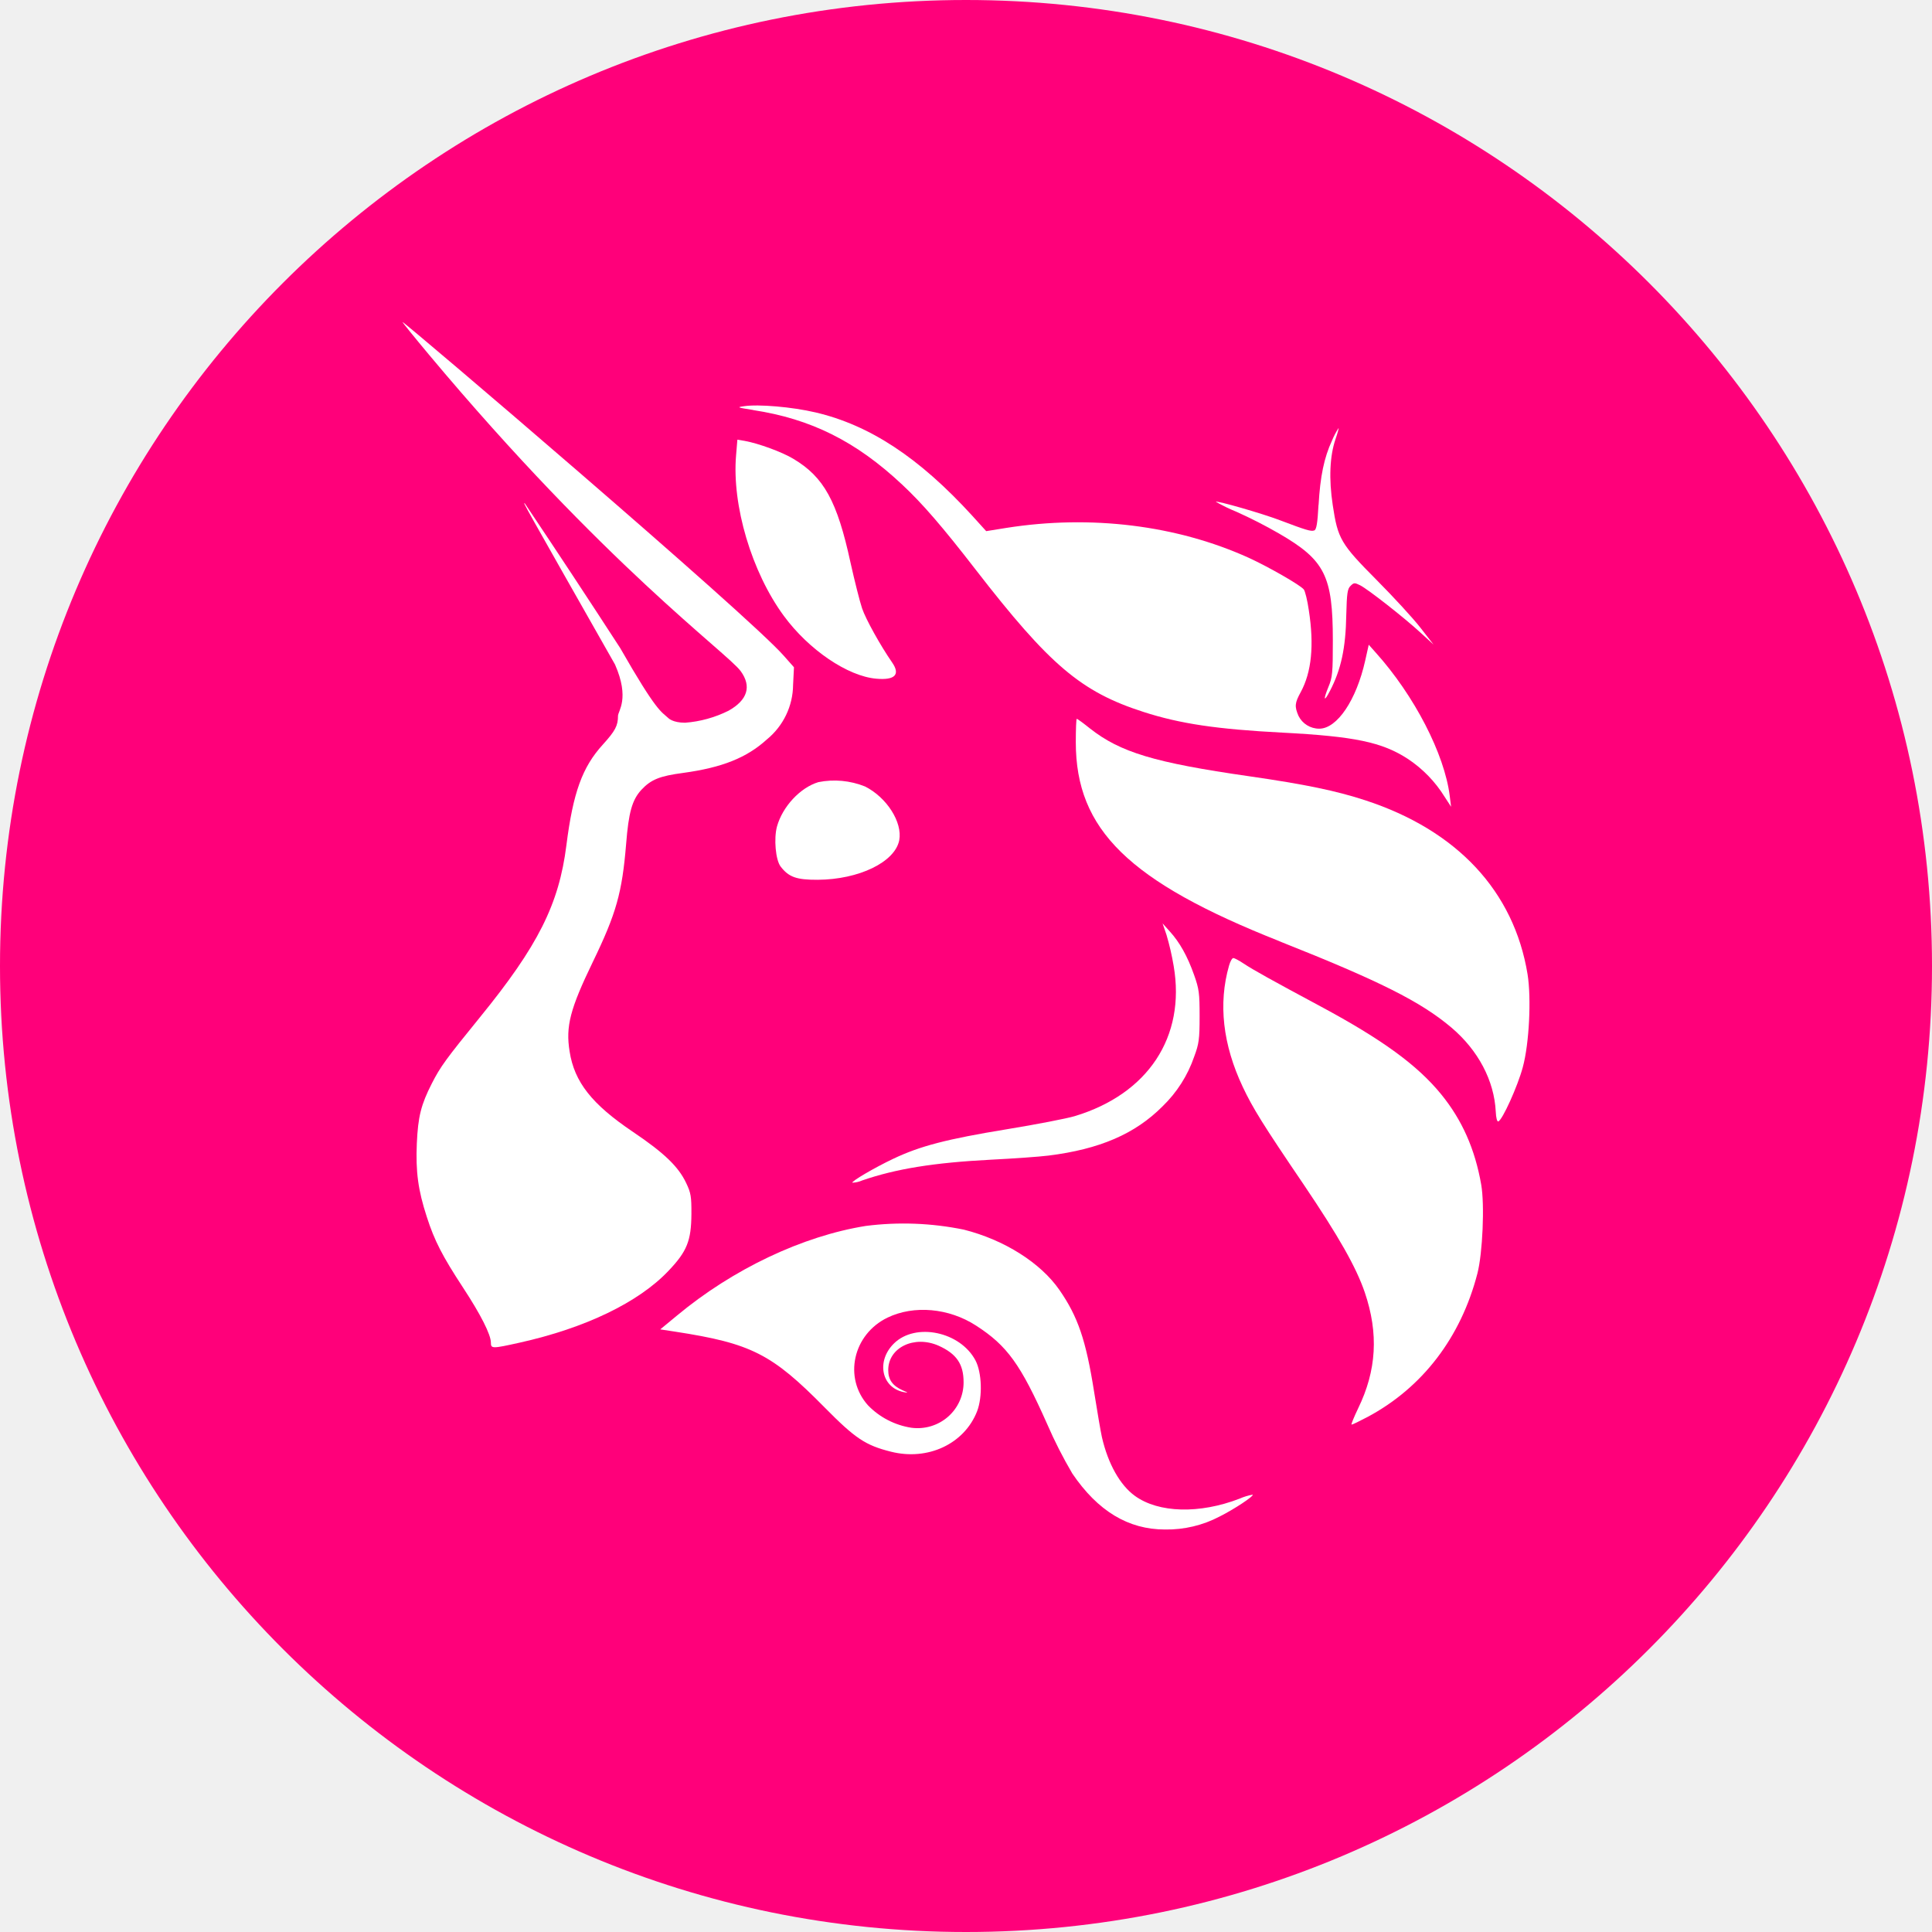
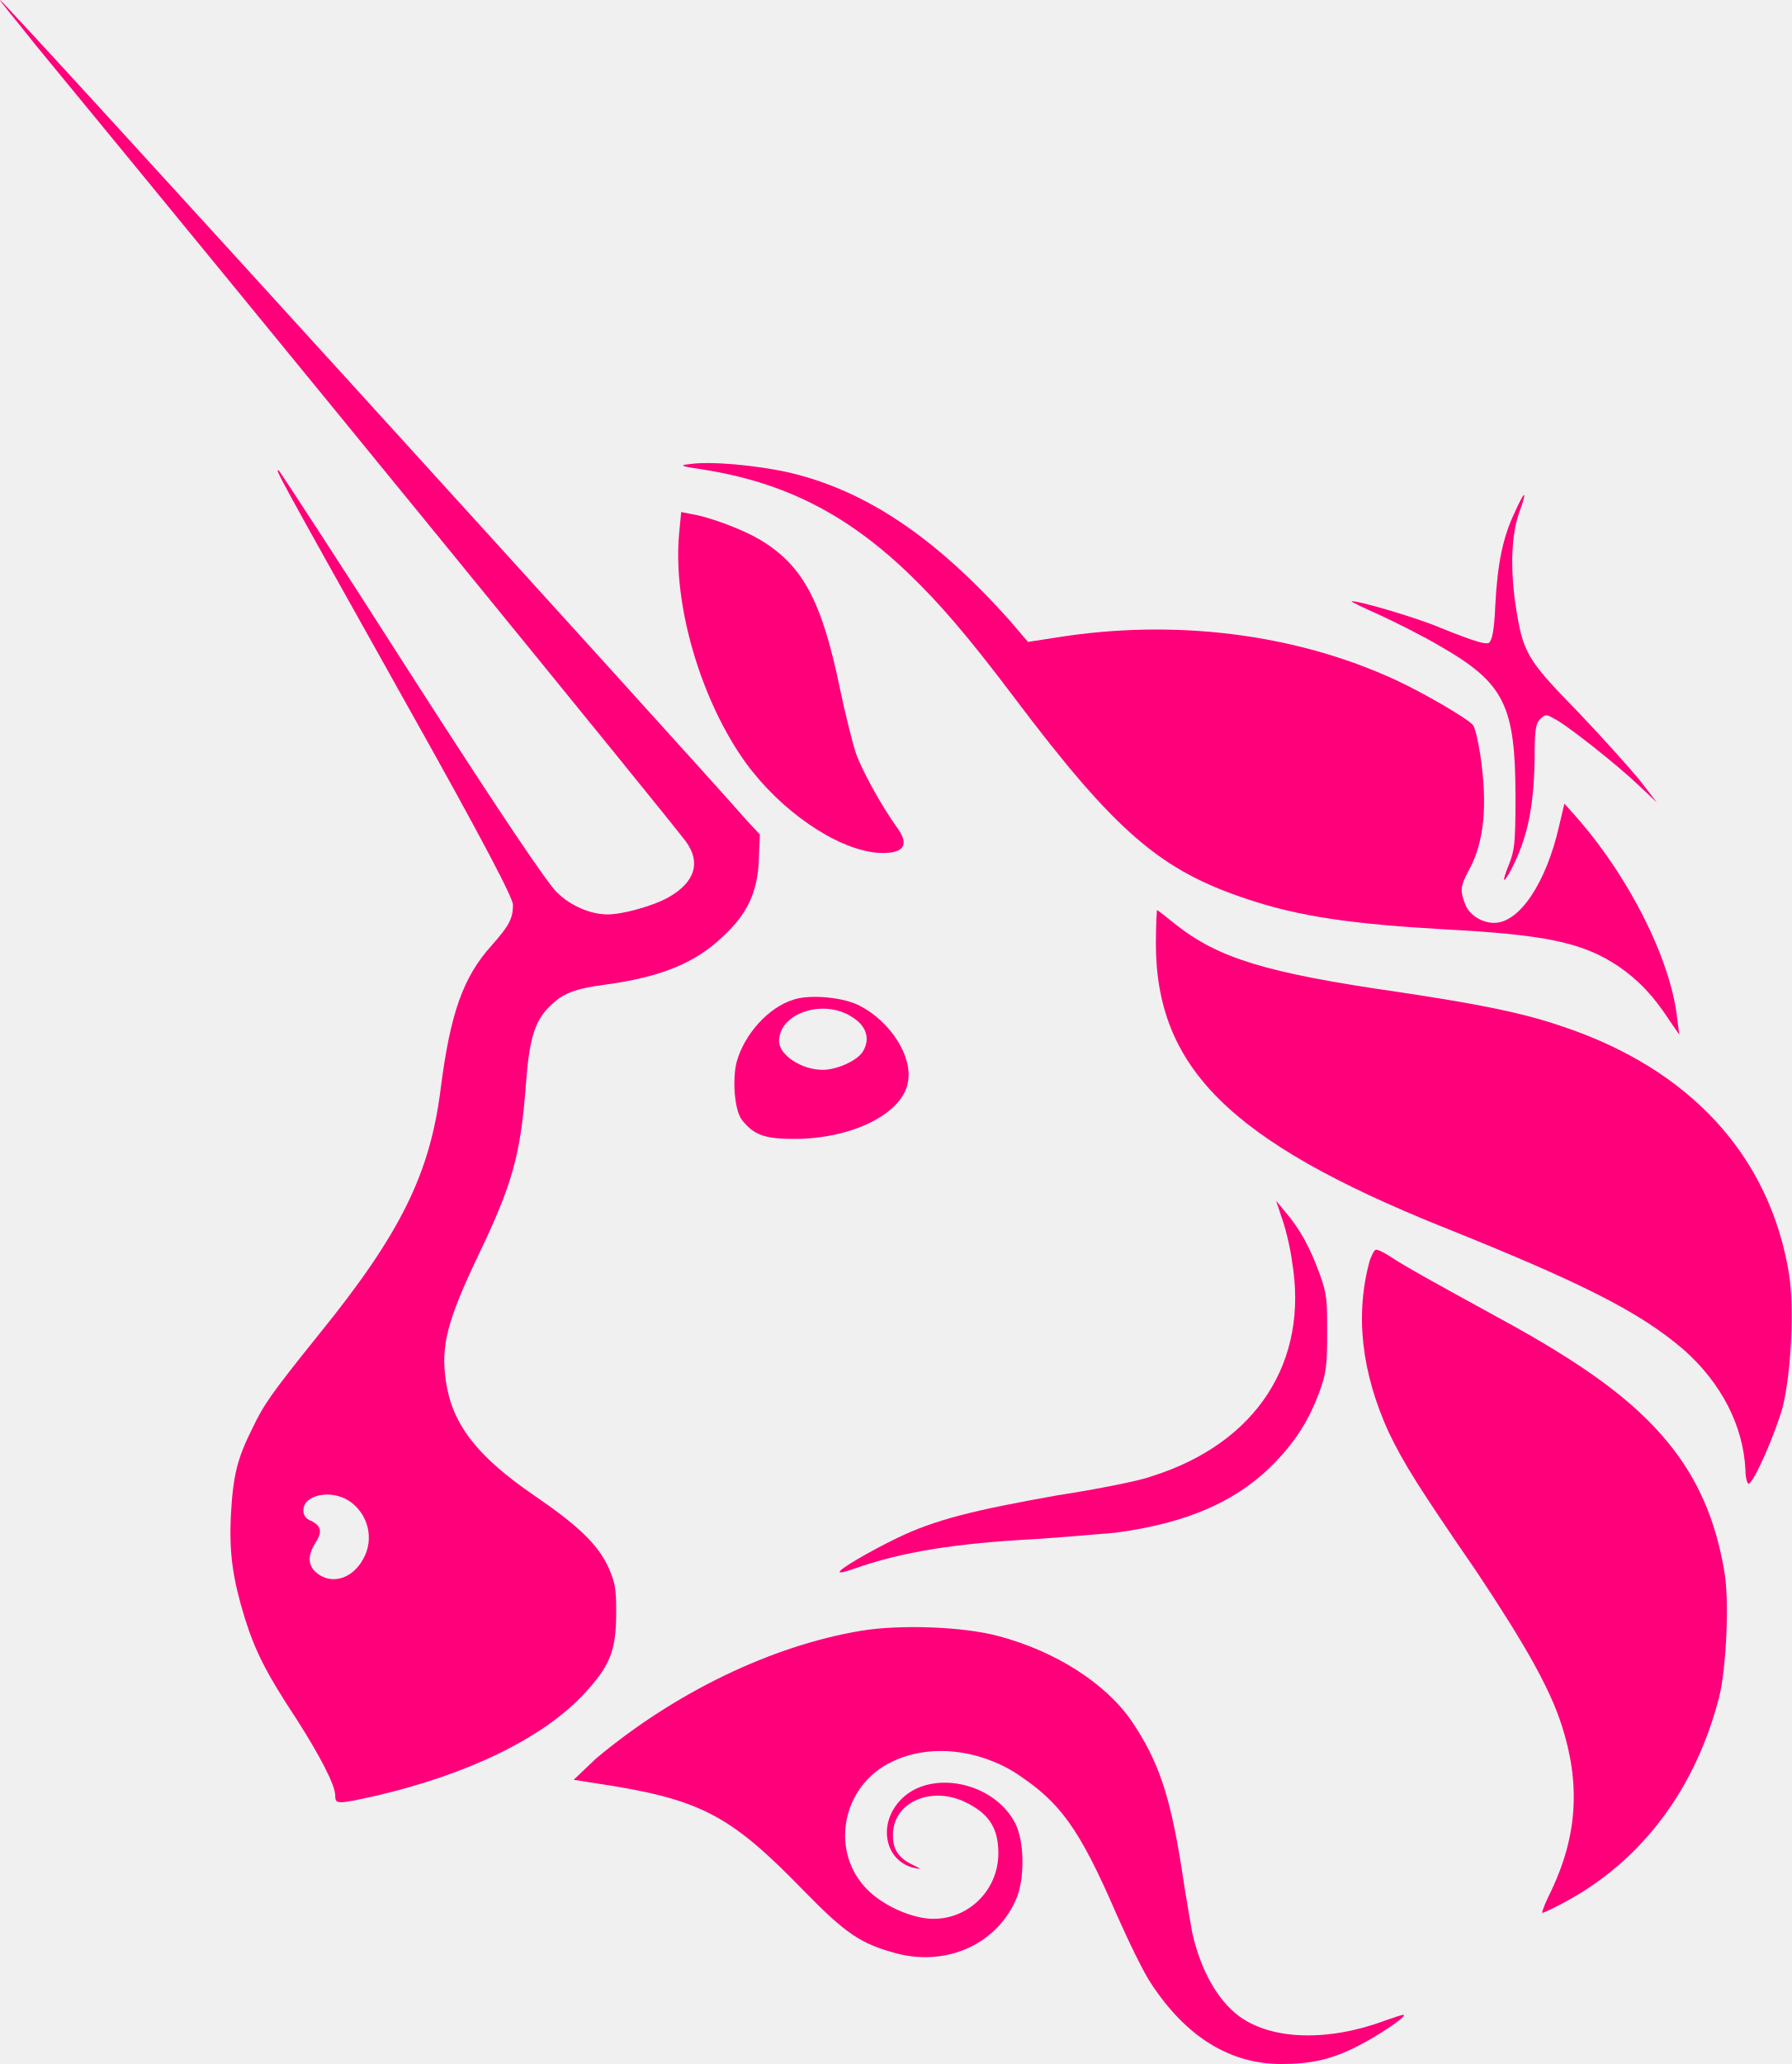
- <svg xmlns="http://www.w3.org/2000/svg" xmlns:xlink="http://www.w3.org/1999/xlink" width="24px" height="24px" viewBox="0 0 24 24" version="1.1">
-   <defs>
-     <circle id="path-1" cx="12" cy="12" r="12" />
-   </defs>
-   <g id="ICO" stroke="none" stroke-width="1" fill="none" fill-rule="evenodd">
-     <g id="Desktop-Home-Default-Dark" transform="translate(-580, -9693)">
-       <g id="footer" transform="translate(159.9999, 9589)">
-         <g id="ido-dao" transform="translate(420.0001, 104)">
-           <mask id="mask-2" fill="white">
-             <use xlink:href="#path-1" />
-           </mask>
-           <use id="Mask" fill="#FF007A" xlink:href="#path-1" />
-           <g id="Home-_-Uniswap-Protocol-0" mask="url(#mask-2)" fill="#FFFFFF" fill-rule="nonzero">
-             <g transform="translate(5, 4)">
-               <path d="M4.355,1.093 C4.158,1.062 4.149,1.059 4.243,1.046 C4.421,1.019 4.841,1.055 5.13,1.123 C5.806,1.281 6.42,1.686 7.077,2.406 L7.251,2.598 L7.5,2.558 C8.551,2.392 9.619,2.524 10.514,2.93 C10.76,3.043 11.148,3.265 11.196,3.322 C11.212,3.341 11.241,3.457 11.259,3.583 C11.326,4.018 11.293,4.349 11.158,4.598 C11.084,4.733 11.08,4.775 11.13,4.892 C11.178,4.99 11.278,5.052 11.388,5.052 C11.61,5.052 11.849,4.698 11.959,4.206 L12.003,4.009 L12.09,4.107 C12.57,4.641 12.945,5.369 13.009,5.887 L13.026,6.022 L12.946,5.899 C12.83,5.711 12.675,5.551 12.49,5.428 C12.169,5.219 11.829,5.148 10.931,5.101 C10.119,5.059 9.66,4.991 9.205,4.844 C8.43,4.595 8.04,4.264 7.119,3.075 C6.71,2.546 6.458,2.254 6.206,2.019 C5.635,1.483 5.073,1.203 4.355,1.094 L4.355,1.093 Z" id="Path" />
-               <path d="M11.38,2.272 C11.4,1.919 11.448,1.685 11.547,1.472 C11.569,1.418 11.596,1.367 11.628,1.318 C11.633,1.318 11.616,1.38 11.59,1.456 C11.519,1.664 11.506,1.947 11.556,2.276 C11.619,2.694 11.654,2.755 12.102,3.206 C12.313,3.418 12.557,3.684 12.646,3.799 L12.808,4.007 L12.646,3.859 C12.449,3.677 11.996,3.321 11.895,3.27 C11.828,3.237 11.818,3.237 11.777,3.278 C11.738,3.315 11.731,3.371 11.724,3.637 C11.717,4.052 11.659,4.318 11.521,4.583 C11.446,4.729 11.435,4.697 11.502,4.534 C11.552,4.414 11.557,4.36 11.557,3.958 C11.557,3.153 11.459,2.958 10.889,2.628 C10.718,2.529 10.541,2.439 10.361,2.358 C10.272,2.322 10.186,2.28 10.103,2.233 C10.118,2.217 10.674,2.377 10.898,2.462 C11.231,2.588 11.286,2.604 11.327,2.589 C11.353,2.579 11.367,2.501 11.379,2.272 L11.38,2.272 Z M4.738,3.652 C4.338,3.109 4.09,2.276 4.144,1.654 L4.16,1.462 L4.251,1.477 C4.423,1.508 4.718,1.616 4.856,1.7 C5.235,1.926 5.4,2.225 5.566,2.992 C5.616,3.216 5.68,3.47 5.709,3.557 C5.756,3.695 5.937,4.019 6.082,4.229 C6.187,4.38 6.118,4.452 5.885,4.431 C5.53,4.4 5.048,4.073 4.738,3.652 L4.738,3.652 Z M10.894,7.692 C9.022,6.951 8.364,6.307 8.364,5.22 C8.364,5.06 8.369,4.929 8.376,4.929 C8.383,4.929 8.455,4.981 8.537,5.047 C8.916,5.346 9.341,5.474 10.518,5.643 C11.21,5.743 11.598,5.823 11.958,5.941 C13.101,6.314 13.807,7.071 13.976,8.103 C14.024,8.402 13.997,8.964 13.916,9.26 C13.853,9.494 13.663,9.915 13.612,9.931 C13.597,9.936 13.584,9.883 13.581,9.811 C13.562,9.424 13.363,9.047 13.029,8.764 C12.649,8.443 12.14,8.187 10.894,7.693 L10.894,7.692 Z M9.58,8.001 C9.558,7.869 9.528,7.739 9.49,7.611 L9.442,7.471 L9.531,7.57 C9.654,7.705 9.751,7.878 9.833,8.11 C9.896,8.287 9.902,8.339 9.902,8.626 C9.902,8.907 9.894,8.967 9.835,9.125 C9.755,9.359 9.62,9.571 9.441,9.744 C9.099,10.087 8.659,10.276 8.025,10.355 C7.915,10.369 7.594,10.392 7.312,10.406 C6.6,10.443 6.131,10.519 5.71,10.664 C5.672,10.681 5.631,10.69 5.589,10.692 C5.573,10.676 5.86,10.507 6.096,10.395 C6.43,10.236 6.762,10.15 7.507,10.028 C7.874,9.968 8.255,9.894 8.351,9.865 C9.262,9.59 9.73,8.88 9.58,8.001 L9.58,8.001 Z" id="Shape" />
-               <path d="M10.438,9.502 C10.19,8.976 10.132,8.468 10.268,7.994 C10.283,7.942 10.306,7.901 10.321,7.901 C10.334,7.901 10.394,7.932 10.451,7.971 C10.566,8.047 10.795,8.175 11.407,8.503 C12.171,8.914 12.607,9.231 12.903,9.594 C13.162,9.912 13.323,10.274 13.4,10.715 C13.444,10.965 13.418,11.567 13.353,11.819 C13.148,12.613 12.671,13.237 11.99,13.601 C11.89,13.654 11.801,13.697 11.79,13.697 C11.781,13.697 11.818,13.607 11.871,13.496 C12.101,13.024 12.127,12.565 11.954,12.055 C11.847,11.742 11.631,11.361 11.195,10.715 C10.687,9.967 10.563,9.766 10.438,9.502 L10.438,9.502 Z M3.409,12.343 C4.104,11.765 4.968,11.355 5.755,11.229 C6.161,11.177 6.572,11.193 6.973,11.275 C7.476,11.402 7.927,11.687 8.161,12.025 C8.39,12.356 8.489,12.644 8.591,13.287 C8.631,13.539 8.675,13.794 8.688,13.851 C8.764,14.184 8.914,14.45 9.099,14.583 C9.393,14.795 9.9,14.809 10.398,14.617 C10.45,14.594 10.505,14.577 10.561,14.567 C10.579,14.585 10.328,14.75 10.152,14.838 C9.943,14.948 9.709,15.004 9.472,15 C9.016,15 8.637,14.771 8.321,14.305 C8.205,14.108 8.101,13.904 8.01,13.694 C7.677,12.945 7.512,12.717 7.125,12.467 C6.787,12.248 6.352,12.21 6.025,12.368 C5.595,12.576 5.475,13.116 5.784,13.459 C5.928,13.607 6.116,13.704 6.321,13.736 C6.485,13.758 6.651,13.709 6.776,13.6 C6.9,13.492 6.971,13.335 6.97,13.17 C6.97,12.945 6.882,12.817 6.66,12.717 C6.357,12.583 6.033,12.74 6.034,13.02 C6.034,13.139 6.088,13.214 6.209,13.269 C6.287,13.303 6.289,13.305 6.225,13.293 C5.948,13.236 5.883,12.906 6.106,12.688 C6.374,12.426 6.928,12.541 7.118,12.9 C7.197,13.051 7.207,13.35 7.138,13.531 C6.98,13.936 6.527,14.15 6.066,14.033 C5.751,13.954 5.624,13.869 5.245,13.485 C4.588,12.818 4.333,12.688 3.385,12.542 L3.202,12.514 L3.409,12.343 L3.409,12.343 Z" id="Shape" />
-               <path d="M0.323,0.399 C2.519,3.025 4.033,4.108 4.201,4.337 C4.339,4.526 4.287,4.696 4.05,4.829 C3.881,4.913 3.698,4.964 3.51,4.978 C3.355,4.978 3.302,4.92 3.302,4.92 C3.213,4.837 3.162,4.851 2.704,4.05 C2.314,3.449 1.92,2.851 1.521,2.256 C1.487,2.225 1.488,2.225 2.64,4.255 C2.826,4.678 2.677,4.833 2.677,4.893 C2.677,5.016 2.642,5.08 2.489,5.249 C2.233,5.53 2.119,5.846 2.036,6.5 C1.944,7.233 1.684,7.75 0.962,8.637 C0.54,9.156 0.471,9.25 0.364,9.46 C0.23,9.723 0.193,9.871 0.178,10.203 C0.163,10.555 0.193,10.782 0.302,11.117 C0.397,11.413 0.497,11.606 0.752,11.995 C0.972,12.33 1.098,12.58 1.098,12.678 C1.098,12.755 1.113,12.755 1.455,12.679 C2.269,12.498 2.931,12.18 3.303,11.788 C3.534,11.546 3.587,11.413 3.589,11.081 C3.59,10.865 3.583,10.819 3.523,10.694 C3.427,10.492 3.251,10.322 2.862,10.06 C2.353,9.717 2.135,9.442 2.076,9.062 C2.025,8.75 2.083,8.531 2.364,7.95 C2.656,7.347 2.728,7.09 2.778,6.484 C2.809,6.092 2.852,5.938 2.966,5.813 C3.086,5.684 3.193,5.64 3.489,5.601 C3.97,5.535 4.275,5.414 4.527,5.185 C4.731,5.018 4.85,4.77 4.852,4.507 L4.863,4.289 L4.74,4.15 C4.298,3.642 0.027,0 0,0 C-0.005,0 0.14,0.18 0.323,0.399 Z M1.347,10.602 C1.447,10.427 1.394,10.206 1.226,10.093 C1.069,9.989 0.822,10.039 0.822,10.173 C0.822,10.215 0.846,10.245 0.898,10.271 C0.986,10.316 0.992,10.366 0.923,10.469 C0.853,10.572 0.859,10.662 0.939,10.724 C1.068,10.823 1.25,10.769 1.347,10.602 L1.347,10.602 Z M5.166,5.716 C4.94,5.784 4.721,6.02 4.652,6.267 C4.611,6.418 4.635,6.683 4.697,6.764 C4.798,6.896 4.894,6.93 5.157,6.929 C5.671,6.926 6.118,6.709 6.171,6.437 C6.212,6.214 6.016,5.906 5.746,5.77 C5.562,5.696 5.36,5.677 5.166,5.716 Z M5.768,6.179 C5.846,6.067 5.812,5.948 5.677,5.867 C5.421,5.712 5.031,5.84 5.031,6.079 C5.031,6.198 5.234,6.328 5.42,6.328 C5.543,6.328 5.713,6.256 5.768,6.179 Z" id="Shape" />
-             </g>
-           </g>
-         </g>
-       </g>
-     </g>
-   </g>
+ <svg xmlns="http://www.w3.org/2000/svg" version="1.1" id="Layer_1" x="0px" y="0px" viewBox="0 0 26.047 30" xml:space="preserve" width="26.047" height="30">
+   <defs id="defs25" />
+   <style type="text/css" id="style2">
+ 	.st0{fill:#FF007A;}
+ 	.st1{fill-rule:evenodd;clip-rule:evenodd;fill:#FF007A;}
+ </style>
+   <path class="st0" d="m 10.212,6.823 c -0.325,-0.046 -0.34,-0.062 -0.186,-0.077 0.294,-0.046 0.975,0.015 1.454,0.124 1.114,0.263 2.12,0.944 3.187,2.135 l 0.278,0.325 0.402,-0.062 c 1.717,-0.278 3.481,-0.062 4.951,0.619 0.402,0.186 1.037,0.557 1.114,0.65 0.031,0.031 0.077,0.232 0.108,0.433 0.108,0.727 0.062,1.269 -0.17,1.686 -0.124,0.232 -0.124,0.294 -0.046,0.495 0.062,0.155 0.248,0.263 0.418,0.263 0.371,0 0.758,-0.588 0.944,-1.408 l 0.077,-0.325 0.139,0.155 c 0.789,0.882 1.408,2.104 1.501,2.971 l 0.031,0.232 -0.139,-0.201 C 24.044,14.482 23.827,14.25 23.533,14.048 23.007,13.693 22.45,13.584 20.981,13.507 19.65,13.43 18.892,13.321 18.149,13.074 16.881,12.656 16.231,12.114 14.73,10.119 14.065,9.237 13.647,8.757 13.229,8.355 12.316,7.473 11.403,7.009 10.212,6.823 Z" id="path4" style="stroke-width:0.155" />
+   <path class="st0" d="m 21.739,8.788 c 0.031,-0.588 0.108,-0.975 0.278,-1.331 0.062,-0.139 0.124,-0.263 0.139,-0.263 0.015,0 -0.015,0.108 -0.062,0.232 -0.124,0.34 -0.139,0.82 -0.062,1.362 0.108,0.696 0.155,0.789 0.897,1.547 0.34,0.356 0.743,0.805 0.897,0.99 l 0.263,0.34 -0.263,-0.248 c -0.325,-0.309 -1.068,-0.897 -1.238,-0.975 -0.108,-0.062 -0.124,-0.062 -0.201,0.015 -0.062,0.062 -0.077,0.155 -0.077,0.603 -0.015,0.696 -0.108,1.129 -0.34,1.578 -0.124,0.232 -0.139,0.186 -0.031,-0.077 0.077,-0.201 0.093,-0.294 0.093,-0.959 0,-1.346 -0.155,-1.671 -1.099,-2.212 C 20.702,9.252 20.3,9.051 20.068,8.943 19.82,8.834 19.635,8.742 19.65,8.742 c 0.031,-0.031 0.944,0.232 1.3,0.387 0.542,0.217 0.634,0.232 0.696,0.217 0.046,-0.046 0.077,-0.17 0.093,-0.557 z" id="path6" style="stroke-width:0.155" />
+   <path class="st0" d="M 10.846,11.093 C 10.197,10.196 9.779,8.804 9.872,7.767 l 0.031,-0.325 0.155,0.031 c 0.278,0.046 0.758,0.232 0.99,0.371 0.619,0.371 0.897,0.882 1.16,2.151 0.077,0.371 0.186,0.805 0.232,0.944 0.077,0.232 0.371,0.774 0.619,1.114 0.17,0.248 0.062,0.371 -0.325,0.34 -0.588,-0.062 -1.377,-0.603 -1.888,-1.3 z" id="path8" style="stroke-width:0.155" />
+   <path class="st0" d="m 20.95,17.824 c -3.063,-1.238 -4.146,-2.305 -4.146,-4.116 0,-0.263 0.015,-0.48 0.015,-0.48 0.015,0 0.124,0.093 0.263,0.201 0.619,0.495 1.315,0.712 3.249,0.99 1.129,0.17 1.779,0.294 2.367,0.495 1.872,0.619 3.032,1.888 3.311,3.605 0.077,0.495 0.031,1.439 -0.093,1.934 -0.108,0.387 -0.418,1.099 -0.495,1.114 -0.015,0 -0.046,-0.077 -0.046,-0.201 -0.031,-0.65 -0.356,-1.269 -0.897,-1.748 -0.65,-0.557 -1.485,-0.975 -3.528,-1.795 z" id="path10" style="stroke-width:0.155" />
+   <path class="st0" d="m 18.784,18.334 c -0.031,-0.232 -0.108,-0.526 -0.155,-0.65 l -0.077,-0.232 0.139,0.17 c 0.201,0.232 0.356,0.511 0.495,0.897 0.108,0.294 0.108,0.387 0.108,0.866 0,0.464 -0.015,0.572 -0.108,0.835 -0.155,0.418 -0.34,0.712 -0.65,1.037 -0.557,0.572 -1.284,0.882 -2.321,1.021 -0.186,0.015 -0.712,0.062 -1.176,0.093 -1.16,0.062 -1.934,0.186 -2.63,0.433 -0.093,0.031 -0.186,0.062 -0.201,0.046 -0.031,-0.031 0.449,-0.309 0.835,-0.495 0.542,-0.263 1.099,-0.402 2.321,-0.619 0.603,-0.093 1.222,-0.217 1.377,-0.278 1.532,-0.48 2.29,-1.671 2.042,-3.125 z" id="path12" style="stroke-width:0.155" />
+   <path class="st0" d="m 20.192,20.825 c -0.402,-0.882 -0.495,-1.717 -0.278,-2.506 0.031,-0.077 0.062,-0.155 0.093,-0.155 0.031,0 0.124,0.046 0.217,0.108 0.186,0.124 0.572,0.34 1.563,0.882 1.253,0.681 1.965,1.207 2.46,1.81 0.433,0.526 0.696,1.129 0.82,1.872 0.077,0.418 0.031,1.423 -0.077,1.841 -0.34,1.315 -1.114,2.367 -2.243,2.971 -0.17,0.093 -0.309,0.155 -0.325,0.155 -0.015,0 0.046,-0.155 0.139,-0.34 0.371,-0.789 0.418,-1.547 0.139,-2.398 -0.17,-0.526 -0.526,-1.16 -1.238,-2.228 -0.851,-1.238 -1.052,-1.563 -1.269,-2.011 z" id="path14" style="stroke-width:0.155" />
+   <path class="st0" d="m 8.665,25.56 c 1.145,-0.959 2.553,-1.64 3.853,-1.857 0.557,-0.093 1.485,-0.062 1.996,0.077 0.82,0.217 1.563,0.681 1.949,1.253 0.371,0.557 0.542,1.037 0.712,2.104 0.062,0.418 0.139,0.851 0.155,0.944 0.124,0.557 0.371,0.99 0.681,1.222 0.48,0.356 1.315,0.371 2.135,0.062 0.139,-0.046 0.263,-0.093 0.263,-0.077 0.031,0.031 -0.387,0.309 -0.665,0.449 C 19.356,29.938 19.047,30 18.629,30 c -0.743,0 -1.377,-0.387 -1.888,-1.16 -0.108,-0.155 -0.325,-0.603 -0.511,-1.021 -0.542,-1.253 -0.82,-1.625 -1.454,-2.042 -0.557,-0.356 -1.269,-0.433 -1.81,-0.17 -0.712,0.34 -0.897,1.253 -0.402,1.81 0.201,0.232 0.572,0.418 0.882,0.464 0.572,0.077 1.068,-0.371 1.068,-0.944 0,-0.371 -0.139,-0.588 -0.511,-0.758 -0.495,-0.217 -1.037,0.031 -1.021,0.511 0,0.201 0.093,0.325 0.294,0.418 0.124,0.062 0.124,0.062 0.031,0.046 -0.449,-0.093 -0.557,-0.65 -0.201,-1.006 0.433,-0.433 1.346,-0.248 1.655,0.356 0.124,0.248 0.139,0.743 0.031,1.052 -0.263,0.681 -1.006,1.037 -1.764,0.835 -0.511,-0.139 -0.727,-0.278 -1.346,-0.913 -1.083,-1.114 -1.501,-1.331 -3.048,-1.563 l -0.294,-0.046 z" id="path16" style="stroke-width:0.155" />
+   <path class="st1" d="M 0.527,0.665 C 4.132,5.044 9.686,11.851 9.965,12.223 c 0.232,0.309 0.139,0.603 -0.248,0.82 -0.217,0.124 -0.665,0.248 -0.882,0.248 -0.248,0 -0.542,-0.124 -0.743,-0.325 C 7.953,12.826 7.35,11.944 5.988,9.825 4.952,8.2 4.07,6.854 4.054,6.839 3.992,6.808 3.992,6.808 5.88,10.181 c 1.191,2.12 1.578,2.878 1.578,2.971 0,0.201 -0.062,0.309 -0.309,0.588 -0.418,0.464 -0.603,0.99 -0.743,2.089 -0.155,1.222 -0.572,2.089 -1.764,3.559 -0.696,0.866 -0.805,1.021 -0.975,1.377 -0.217,0.433 -0.278,0.681 -0.309,1.238 -0.031,0.588 0.031,0.959 0.201,1.516 0.155,0.495 0.325,0.82 0.743,1.454 0.356,0.557 0.572,0.975 0.572,1.129 0,0.124 0.031,0.124 0.588,0 1.331,-0.309 2.429,-0.835 3.032,-1.485 0.371,-0.402 0.464,-0.619 0.464,-1.176 0,-0.356 -0.015,-0.433 -0.108,-0.65 C 8.696,22.45 8.402,22.171 7.768,21.738 6.932,21.166 6.576,20.701 6.483,20.083 c -0.077,-0.526 0.015,-0.882 0.48,-1.857 0.48,-1.006 0.603,-1.423 0.681,-2.445 0.046,-0.65 0.124,-0.913 0.309,-1.114 0.201,-0.217 0.371,-0.294 0.851,-0.356 0.789,-0.108 1.3,-0.309 1.702,-0.696 0.356,-0.325 0.511,-0.65 0.526,-1.129 l 0.015,-0.356 -0.201,-0.217 C 10.119,11.078 0.047,0 6.8819694e-4,0 -0.015,0 0.233,0.294 0.527,0.665 Z M 5.277,22.666 C 5.447,22.372 5.354,22.001 5.075,21.815 4.812,21.645 4.41,21.723 4.41,21.955 c 0,0.062 0.031,0.124 0.124,0.155 0.139,0.077 0.155,0.155 0.046,0.325 -0.108,0.17 -0.108,0.325 0.031,0.433 0.217,0.17 0.511,0.077 0.665,-0.201 z" id="path18" style="stroke-width:0.155" />
+   <path class="st1" d="m 11.543,14.528 c -0.371,0.108 -0.727,0.511 -0.835,0.913 -0.062,0.248 -0.031,0.696 0.077,0.835 0.17,0.217 0.325,0.278 0.758,0.278 0.851,0 1.578,-0.371 1.655,-0.82 0.077,-0.371 -0.248,-0.882 -0.696,-1.114 -0.232,-0.124 -0.712,-0.17 -0.959,-0.093 z m 0.99,0.774 c 0.124,-0.186 0.077,-0.387 -0.155,-0.526 -0.418,-0.263 -1.052,-0.046 -1.052,0.356 0,0.201 0.325,0.418 0.634,0.418 0.201,0 0.48,-0.124 0.572,-0.248 z" id="path20" style="stroke-width:0.155" />
</svg>
